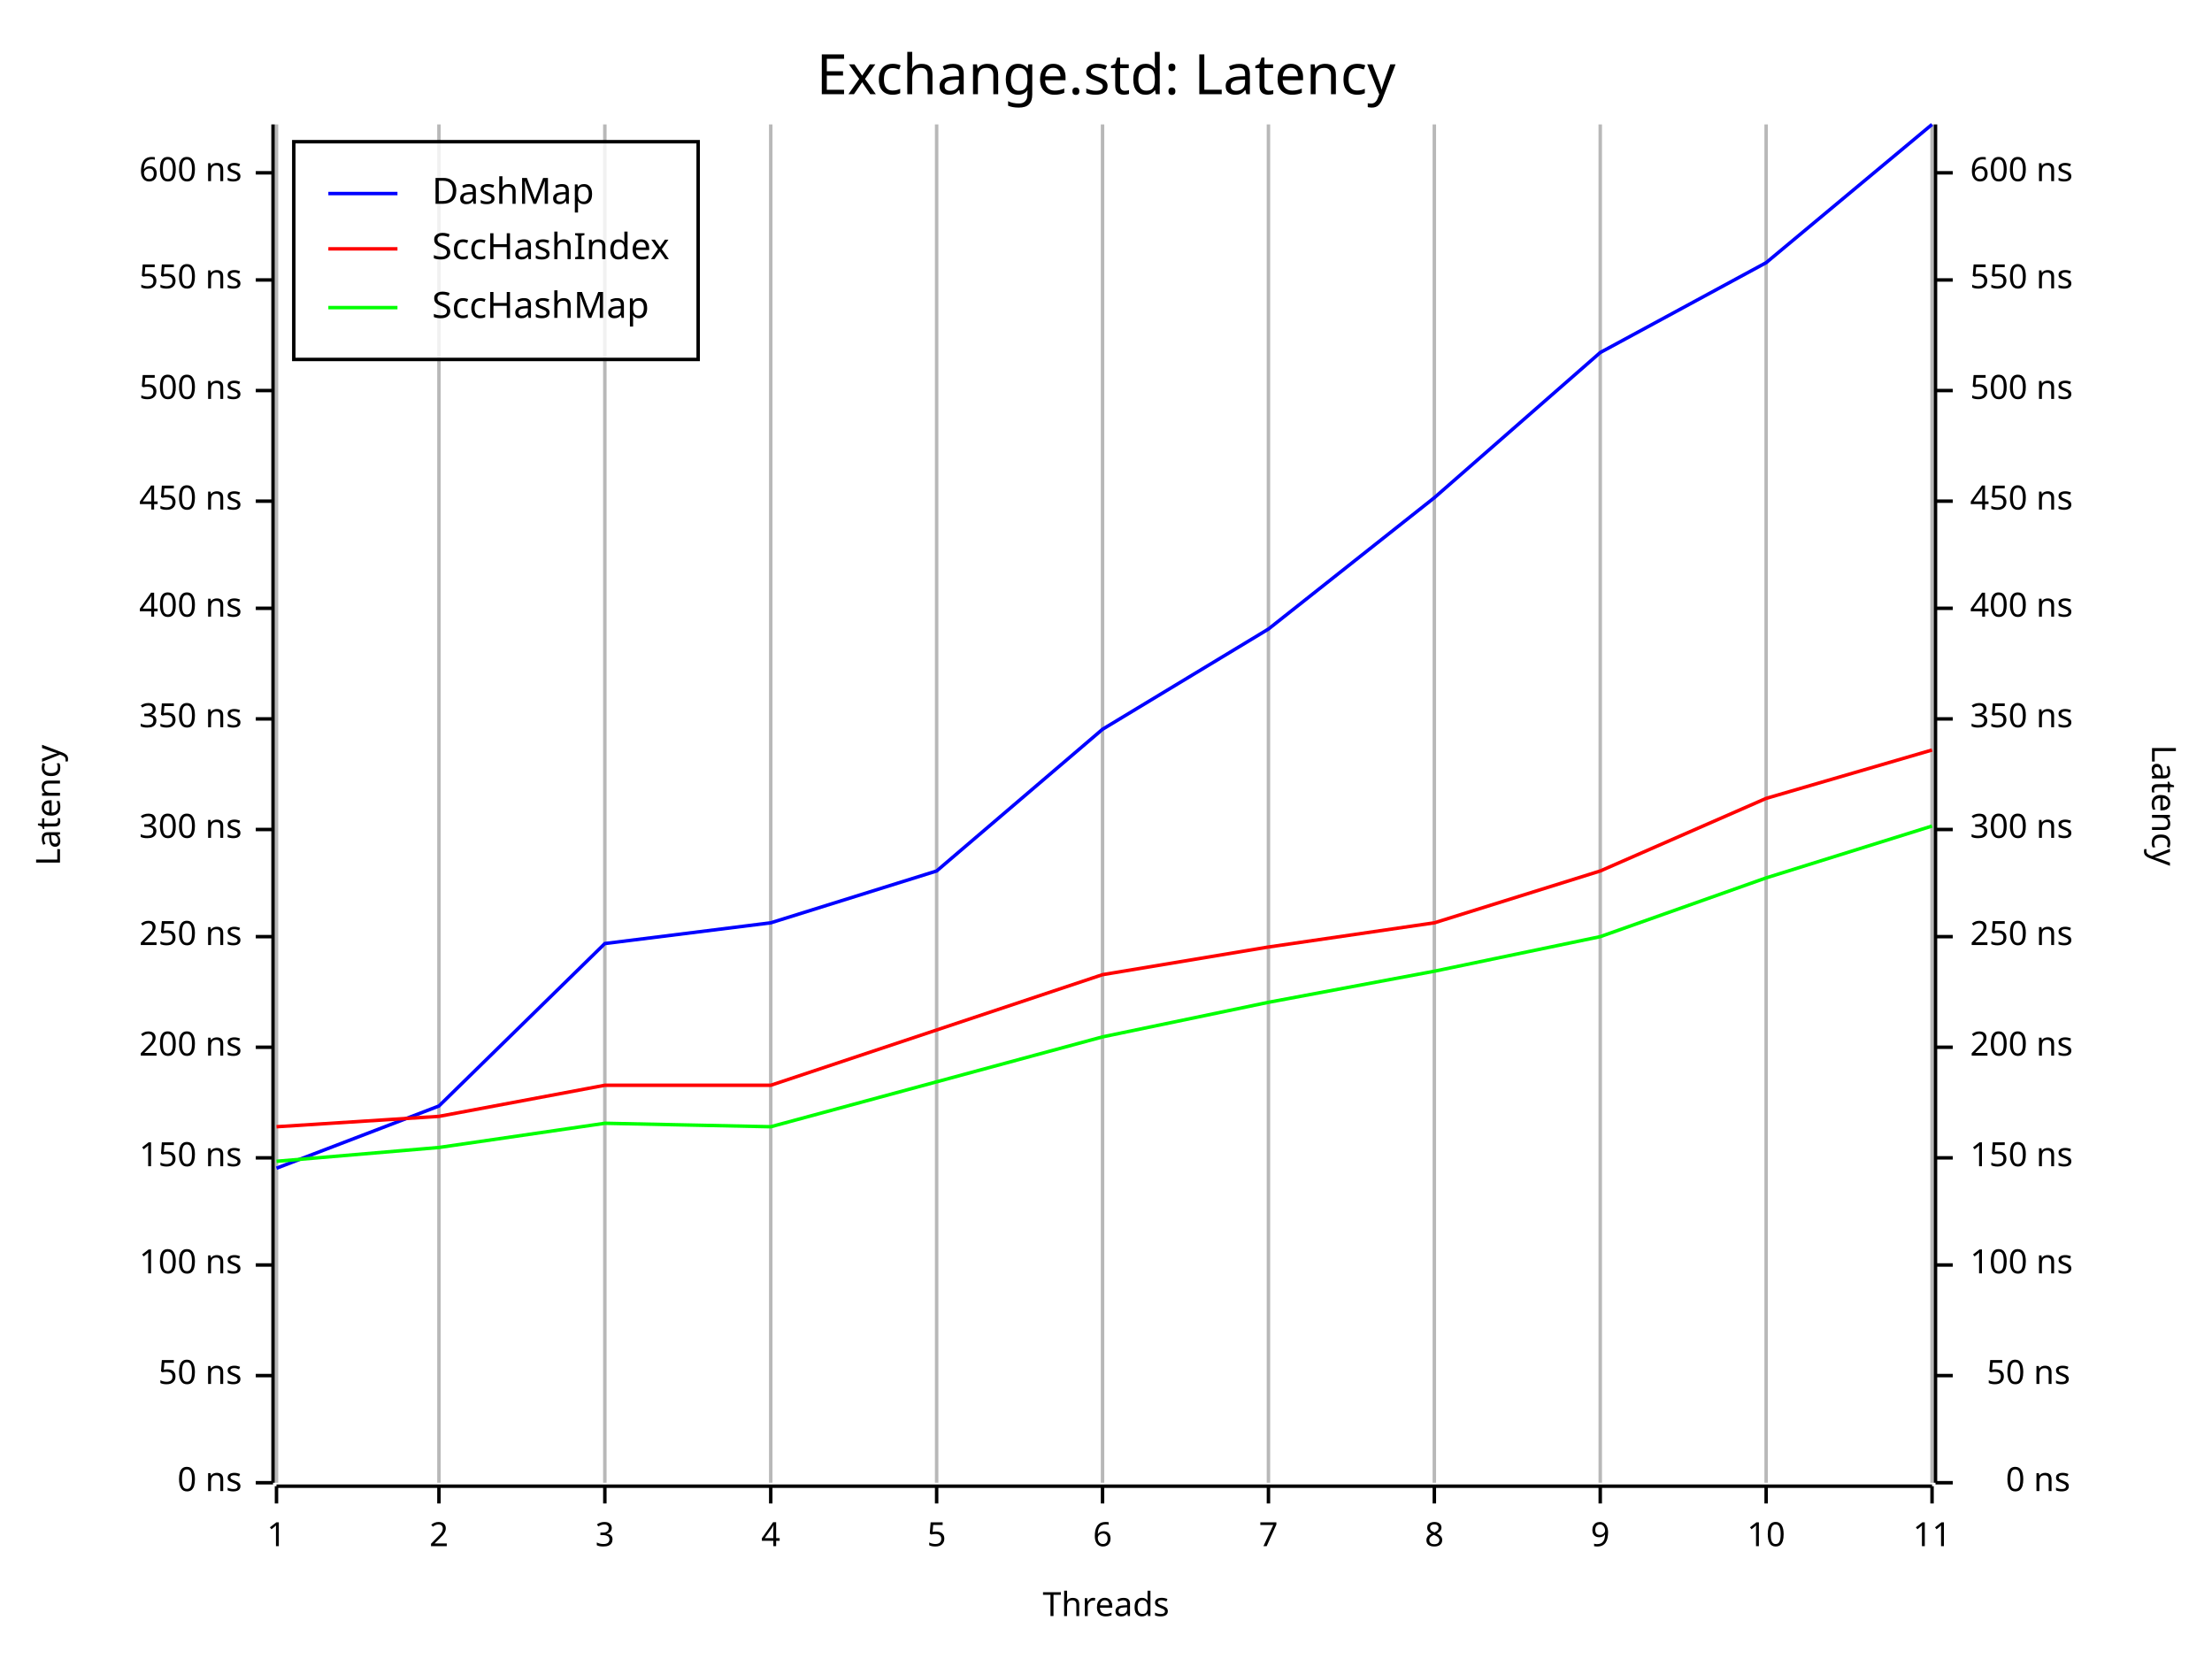
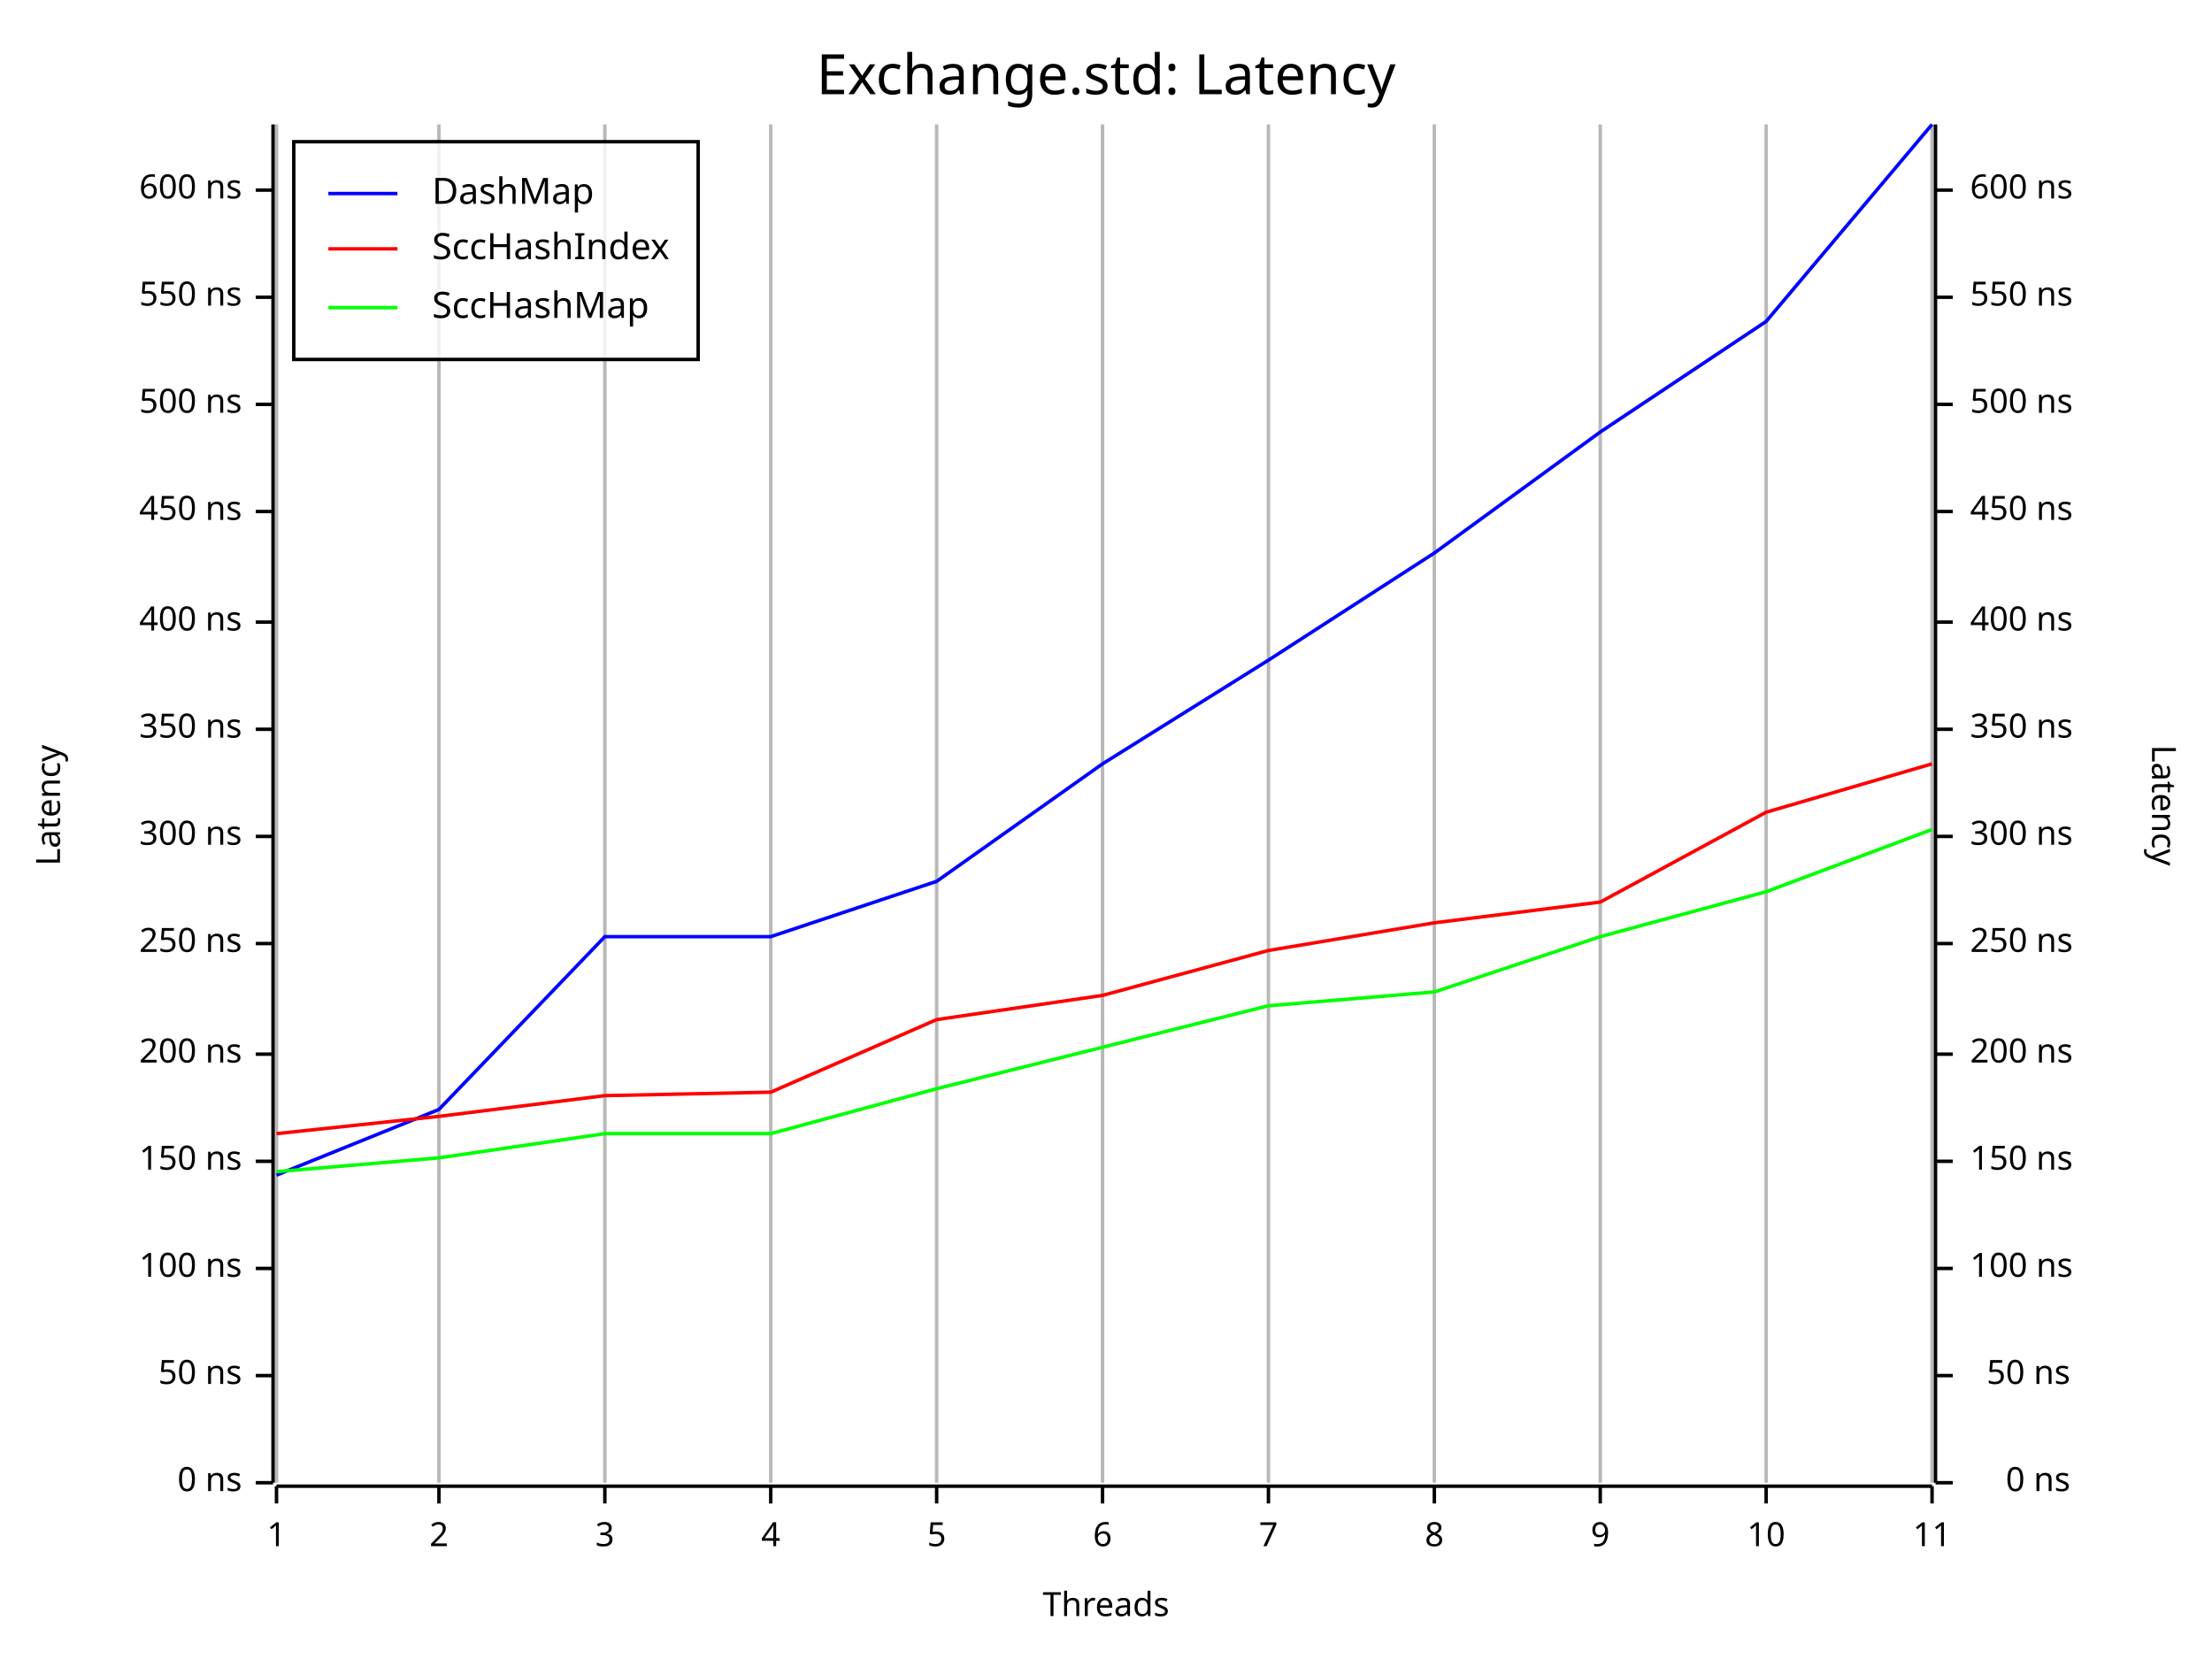
<svg xmlns="http://www.w3.org/2000/svg" width="640" height="480" viewBox="0 0 640 480">
  <rect x="0" y="0" width="640" height="480" opacity="1" fill="#FFFFFF" stroke="none" />
  <text x="320" y="15" dy="0.76em" text-anchor="middle" font-family="Fira Code" font-size="16.129" opacity="1" fill="#000000">
Exchange.std: Latency
</text>
  <line opacity="0.1" stroke="#000000" stroke-width="1" x1="80" y1="429" x2="80" y2="36" />
  <line opacity="0.1" stroke="#000000" stroke-width="1" x1="127" y1="429" x2="127" y2="36" />
  <line opacity="0.1" stroke="#000000" stroke-width="1" x1="175" y1="429" x2="175" y2="36" />
  <line opacity="0.1" stroke="#000000" stroke-width="1" x1="223" y1="429" x2="223" y2="36" />
  <line opacity="0.1" stroke="#000000" stroke-width="1" x1="271" y1="429" x2="271" y2="36" />
  <line opacity="0.1" stroke="#000000" stroke-width="1" x1="319" y1="429" x2="319" y2="36" />
  <line opacity="0.1" stroke="#000000" stroke-width="1" x1="367" y1="429" x2="367" y2="36" />
  <line opacity="0.1" stroke="#000000" stroke-width="1" x1="415" y1="429" x2="415" y2="36" />
  <line opacity="0.1" stroke="#000000" stroke-width="1" x1="463" y1="429" x2="463" y2="36" />
  <line opacity="0.1" stroke="#000000" stroke-width="1" x1="511" y1="429" x2="511" y2="36" />
  <line opacity="0.1" stroke="#000000" stroke-width="1" x1="559" y1="429" x2="559" y2="36" />
  <text x="10" y="233" dy="0.76em" text-anchor="middle" font-family="sans-serif" font-size="9.677" opacity="1" fill="#000000" transform="rotate(270, 10, 233)">
Latency
</text>
  <text x="320" y="470" dy="-0.5ex" text-anchor="middle" font-family="sans-serif" font-size="9.677" opacity="1" fill="#000000">
Threads
</text>
  <text x="630" y="233" dy="0.76em" text-anchor="middle" font-family="sans-serif" font-size="9.677" opacity="1" fill="#000000" transform="rotate(90, 630, 233)">
Latency
</text>
  <line opacity="0.2" stroke="#000000" stroke-width="1" x1="80" y1="429" x2="80" y2="36" />
  <line opacity="0.2" stroke="#000000" stroke-width="1" x1="127" y1="429" x2="127" y2="36" />
  <line opacity="0.2" stroke="#000000" stroke-width="1" x1="175" y1="429" x2="175" y2="36" />
  <line opacity="0.2" stroke="#000000" stroke-width="1" x1="223" y1="429" x2="223" y2="36" />
  <line opacity="0.2" stroke="#000000" stroke-width="1" x1="271" y1="429" x2="271" y2="36" />
  <line opacity="0.2" stroke="#000000" stroke-width="1" x1="319" y1="429" x2="319" y2="36" />
  <line opacity="0.2" stroke="#000000" stroke-width="1" x1="367" y1="429" x2="367" y2="36" />
  <line opacity="0.2" stroke="#000000" stroke-width="1" x1="415" y1="429" x2="415" y2="36" />
  <line opacity="0.2" stroke="#000000" stroke-width="1" x1="463" y1="429" x2="463" y2="36" />
  <line opacity="0.2" stroke="#000000" stroke-width="1" x1="511" y1="429" x2="511" y2="36" />
  <line opacity="0.2" stroke="#000000" stroke-width="1" x1="559" y1="429" x2="559" y2="36" />
  <polyline fill="none" opacity="1" stroke="#000000" stroke-width="1" points="79,36 79,429 " />
  <text x="70" y="429" dy="0.5ex" text-anchor="end" font-family="sans-serif" font-size="9.677" opacity="1" fill="#000000">
0 ns
</text>
  <polyline fill="none" opacity="1" stroke="#000000" stroke-width="1" points="74,429 79,429 " />
  <text x="70" y="398" dy="0.5ex" text-anchor="end" font-family="sans-serif" font-size="9.677" opacity="1" fill="#000000">
50 ns
</text>
  <polyline fill="none" opacity="1" stroke="#000000" stroke-width="1" points="74,398 79,398 " />
-   <text x="70" y="366" dy="0.5ex" text-anchor="end" font-family="sans-serif" font-size="9.677" opacity="1" fill="#000000">
+   <text x="70" y="367" dy="0.5ex" text-anchor="end" font-family="sans-serif" font-size="9.677" opacity="1" fill="#000000">
100 ns
</text>
-   <polyline fill="none" opacity="1" stroke="#000000" stroke-width="1" points="74,366 79,366 " />
-   <text x="70" y="335" dy="0.5ex" text-anchor="end" font-family="sans-serif" font-size="9.677" opacity="1" fill="#000000">
+   <polyline fill="none" opacity="1" stroke="#000000" stroke-width="1" points="74,367 79,367 " />
+   <text x="70" y="336" dy="0.5ex" text-anchor="end" font-family="sans-serif" font-size="9.677" opacity="1" fill="#000000">
150 ns
</text>
-   <polyline fill="none" opacity="1" stroke="#000000" stroke-width="1" points="74,335 79,335 " />
-   <text x="70" y="303" dy="0.5ex" text-anchor="end" font-family="sans-serif" font-size="9.677" opacity="1" fill="#000000">
+   <polyline fill="none" opacity="1" stroke="#000000" stroke-width="1" points="74,336 79,336 " />
+   <text x="70" y="305" dy="0.5ex" text-anchor="end" font-family="sans-serif" font-size="9.677" opacity="1" fill="#000000">
200 ns
</text>
-   <polyline fill="none" opacity="1" stroke="#000000" stroke-width="1" points="74,303 79,303 " />
-   <text x="70" y="271" dy="0.5ex" text-anchor="end" font-family="sans-serif" font-size="9.677" opacity="1" fill="#000000">
+   <polyline fill="none" opacity="1" stroke="#000000" stroke-width="1" points="74,305 79,305 " />
+   <text x="70" y="273" dy="0.5ex" text-anchor="end" font-family="sans-serif" font-size="9.677" opacity="1" fill="#000000">
250 ns
</text>
-   <polyline fill="none" opacity="1" stroke="#000000" stroke-width="1" points="74,271 79,271 " />
-   <text x="70" y="240" dy="0.5ex" text-anchor="end" font-family="sans-serif" font-size="9.677" opacity="1" fill="#000000">
+   <polyline fill="none" opacity="1" stroke="#000000" stroke-width="1" points="74,273 79,273 " />
+   <text x="70" y="242" dy="0.5ex" text-anchor="end" font-family="sans-serif" font-size="9.677" opacity="1" fill="#000000">
300 ns
</text>
-   <polyline fill="none" opacity="1" stroke="#000000" stroke-width="1" points="74,240 79,240 " />
-   <text x="70" y="208" dy="0.5ex" text-anchor="end" font-family="sans-serif" font-size="9.677" opacity="1" fill="#000000">
+   <polyline fill="none" opacity="1" stroke="#000000" stroke-width="1" points="74,242 79,242 " />
+   <text x="70" y="211" dy="0.5ex" text-anchor="end" font-family="sans-serif" font-size="9.677" opacity="1" fill="#000000">
350 ns
</text>
-   <polyline fill="none" opacity="1" stroke="#000000" stroke-width="1" points="74,208 79,208 " />
-   <text x="70" y="176" dy="0.5ex" text-anchor="end" font-family="sans-serif" font-size="9.677" opacity="1" fill="#000000">
+   <polyline fill="none" opacity="1" stroke="#000000" stroke-width="1" points="74,211 79,211 " />
+   <text x="70" y="180" dy="0.5ex" text-anchor="end" font-family="sans-serif" font-size="9.677" opacity="1" fill="#000000">
400 ns
</text>
-   <polyline fill="none" opacity="1" stroke="#000000" stroke-width="1" points="74,176 79,176 " />
-   <text x="70" y="145" dy="0.5ex" text-anchor="end" font-family="sans-serif" font-size="9.677" opacity="1" fill="#000000">
+   <polyline fill="none" opacity="1" stroke="#000000" stroke-width="1" points="74,180 79,180 " />
+   <text x="70" y="148" dy="0.5ex" text-anchor="end" font-family="sans-serif" font-size="9.677" opacity="1" fill="#000000">
450 ns
</text>
-   <polyline fill="none" opacity="1" stroke="#000000" stroke-width="1" points="74,145 79,145 " />
-   <text x="70" y="113" dy="0.5ex" text-anchor="end" font-family="sans-serif" font-size="9.677" opacity="1" fill="#000000">
+   <polyline fill="none" opacity="1" stroke="#000000" stroke-width="1" points="74,148 79,148 " />
+   <text x="70" y="117" dy="0.5ex" text-anchor="end" font-family="sans-serif" font-size="9.677" opacity="1" fill="#000000">
500 ns
</text>
-   <polyline fill="none" opacity="1" stroke="#000000" stroke-width="1" points="74,113 79,113 " />
-   <text x="70" y="81" dy="0.5ex" text-anchor="end" font-family="sans-serif" font-size="9.677" opacity="1" fill="#000000">
+   <polyline fill="none" opacity="1" stroke="#000000" stroke-width="1" points="74,117 79,117 " />
+   <text x="70" y="86" dy="0.5ex" text-anchor="end" font-family="sans-serif" font-size="9.677" opacity="1" fill="#000000">
550 ns
</text>
-   <polyline fill="none" opacity="1" stroke="#000000" stroke-width="1" points="74,81 79,81 " />
-   <text x="70" y="50" dy="0.5ex" text-anchor="end" font-family="sans-serif" font-size="9.677" opacity="1" fill="#000000">
+   <polyline fill="none" opacity="1" stroke="#000000" stroke-width="1" points="74,86 79,86 " />
+   <text x="70" y="55" dy="0.5ex" text-anchor="end" font-family="sans-serif" font-size="9.677" opacity="1" fill="#000000">
600 ns
</text>
-   <polyline fill="none" opacity="1" stroke="#000000" stroke-width="1" points="74,50 79,50 " />
+   <polyline fill="none" opacity="1" stroke="#000000" stroke-width="1" points="74,55 79,55 " />
  <polyline fill="none" opacity="1" stroke="#000000" stroke-width="1" points="80,430 559,430 " />
  <text x="80" y="440" dy="0.76em" text-anchor="middle" font-family="sans-serif" font-size="9.677" opacity="1" fill="#000000">
1
</text>
  <polyline fill="none" opacity="1" stroke="#000000" stroke-width="1" points="80,430 80,435 " />
  <text x="127" y="440" dy="0.76em" text-anchor="middle" font-family="sans-serif" font-size="9.677" opacity="1" fill="#000000">
2
</text>
  <polyline fill="none" opacity="1" stroke="#000000" stroke-width="1" points="127,430 127,435 " />
  <text x="175" y="440" dy="0.76em" text-anchor="middle" font-family="sans-serif" font-size="9.677" opacity="1" fill="#000000">
3
</text>
  <polyline fill="none" opacity="1" stroke="#000000" stroke-width="1" points="175,430 175,435 " />
  <text x="223" y="440" dy="0.76em" text-anchor="middle" font-family="sans-serif" font-size="9.677" opacity="1" fill="#000000">
4
</text>
  <polyline fill="none" opacity="1" stroke="#000000" stroke-width="1" points="223,430 223,435 " />
  <text x="271" y="440" dy="0.76em" text-anchor="middle" font-family="sans-serif" font-size="9.677" opacity="1" fill="#000000">
5
</text>
  <polyline fill="none" opacity="1" stroke="#000000" stroke-width="1" points="271,430 271,435 " />
  <text x="319" y="440" dy="0.76em" text-anchor="middle" font-family="sans-serif" font-size="9.677" opacity="1" fill="#000000">
6
</text>
  <polyline fill="none" opacity="1" stroke="#000000" stroke-width="1" points="319,430 319,435 " />
  <text x="367" y="440" dy="0.76em" text-anchor="middle" font-family="sans-serif" font-size="9.677" opacity="1" fill="#000000">
7
</text>
  <polyline fill="none" opacity="1" stroke="#000000" stroke-width="1" points="367,430 367,435 " />
  <text x="415" y="440" dy="0.76em" text-anchor="middle" font-family="sans-serif" font-size="9.677" opacity="1" fill="#000000">
8
</text>
  <polyline fill="none" opacity="1" stroke="#000000" stroke-width="1" points="415,430 415,435 " />
  <text x="463" y="440" dy="0.76em" text-anchor="middle" font-family="sans-serif" font-size="9.677" opacity="1" fill="#000000">
9
</text>
  <polyline fill="none" opacity="1" stroke="#000000" stroke-width="1" points="463,430 463,435 " />
  <text x="511" y="440" dy="0.76em" text-anchor="middle" font-family="sans-serif" font-size="9.677" opacity="1" fill="#000000">
10
</text>
  <polyline fill="none" opacity="1" stroke="#000000" stroke-width="1" points="511,430 511,435 " />
  <text x="559" y="440" dy="0.76em" text-anchor="middle" font-family="sans-serif" font-size="9.677" opacity="1" fill="#000000">
11
</text>
  <polyline fill="none" opacity="1" stroke="#000000" stroke-width="1" points="559,430 559,435 " />
  <polyline fill="none" opacity="1" stroke="#000000" stroke-width="1" points="560,36 560,429 " />
  <text x="599" y="429" dy="0.5ex" text-anchor="end" font-family="sans-serif" font-size="9.677" opacity="1" fill="#000000">
0 ns
</text>
  <polyline fill="none" opacity="1" stroke="#000000" stroke-width="1" points="560,429 565,429 " />
  <text x="599" y="398" dy="0.5ex" text-anchor="end" font-family="sans-serif" font-size="9.677" opacity="1" fill="#000000">
50 ns
</text>
  <polyline fill="none" opacity="1" stroke="#000000" stroke-width="1" points="560,398 565,398 " />
-   <text x="570" y="366" dy="0.5ex" text-anchor="start" font-family="sans-serif" font-size="9.677" opacity="1" fill="#000000">
+   <text x="570" y="367" dy="0.5ex" text-anchor="start" font-family="sans-serif" font-size="9.677" opacity="1" fill="#000000">
100 ns
</text>
-   <polyline fill="none" opacity="1" stroke="#000000" stroke-width="1" points="560,366 565,366 " />
-   <text x="570" y="335" dy="0.5ex" text-anchor="start" font-family="sans-serif" font-size="9.677" opacity="1" fill="#000000">
+   <polyline fill="none" opacity="1" stroke="#000000" stroke-width="1" points="560,367 565,367 " />
+   <text x="570" y="336" dy="0.5ex" text-anchor="start" font-family="sans-serif" font-size="9.677" opacity="1" fill="#000000">
150 ns
</text>
-   <polyline fill="none" opacity="1" stroke="#000000" stroke-width="1" points="560,335 565,335 " />
-   <text x="570" y="303" dy="0.5ex" text-anchor="start" font-family="sans-serif" font-size="9.677" opacity="1" fill="#000000">
+   <polyline fill="none" opacity="1" stroke="#000000" stroke-width="1" points="560,336 565,336 " />
+   <text x="570" y="305" dy="0.5ex" text-anchor="start" font-family="sans-serif" font-size="9.677" opacity="1" fill="#000000">
200 ns
</text>
-   <polyline fill="none" opacity="1" stroke="#000000" stroke-width="1" points="560,303 565,303 " />
-   <text x="570" y="271" dy="0.5ex" text-anchor="start" font-family="sans-serif" font-size="9.677" opacity="1" fill="#000000">
+   <polyline fill="none" opacity="1" stroke="#000000" stroke-width="1" points="560,305 565,305 " />
+   <text x="570" y="273" dy="0.5ex" text-anchor="start" font-family="sans-serif" font-size="9.677" opacity="1" fill="#000000">
250 ns
</text>
-   <polyline fill="none" opacity="1" stroke="#000000" stroke-width="1" points="560,271 565,271 " />
-   <text x="570" y="240" dy="0.5ex" text-anchor="start" font-family="sans-serif" font-size="9.677" opacity="1" fill="#000000">
+   <polyline fill="none" opacity="1" stroke="#000000" stroke-width="1" points="560,273 565,273 " />
+   <text x="570" y="242" dy="0.5ex" text-anchor="start" font-family="sans-serif" font-size="9.677" opacity="1" fill="#000000">
300 ns
</text>
-   <polyline fill="none" opacity="1" stroke="#000000" stroke-width="1" points="560,240 565,240 " />
-   <text x="570" y="208" dy="0.5ex" text-anchor="start" font-family="sans-serif" font-size="9.677" opacity="1" fill="#000000">
+   <polyline fill="none" opacity="1" stroke="#000000" stroke-width="1" points="560,242 565,242 " />
+   <text x="570" y="211" dy="0.5ex" text-anchor="start" font-family="sans-serif" font-size="9.677" opacity="1" fill="#000000">
350 ns
</text>
-   <polyline fill="none" opacity="1" stroke="#000000" stroke-width="1" points="560,208 565,208 " />
-   <text x="570" y="176" dy="0.5ex" text-anchor="start" font-family="sans-serif" font-size="9.677" opacity="1" fill="#000000">
+   <polyline fill="none" opacity="1" stroke="#000000" stroke-width="1" points="560,211 565,211 " />
+   <text x="570" y="180" dy="0.5ex" text-anchor="start" font-family="sans-serif" font-size="9.677" opacity="1" fill="#000000">
400 ns
</text>
-   <polyline fill="none" opacity="1" stroke="#000000" stroke-width="1" points="560,176 565,176 " />
-   <text x="570" y="145" dy="0.5ex" text-anchor="start" font-family="sans-serif" font-size="9.677" opacity="1" fill="#000000">
+   <polyline fill="none" opacity="1" stroke="#000000" stroke-width="1" points="560,180 565,180 " />
+   <text x="570" y="148" dy="0.5ex" text-anchor="start" font-family="sans-serif" font-size="9.677" opacity="1" fill="#000000">
450 ns
</text>
-   <polyline fill="none" opacity="1" stroke="#000000" stroke-width="1" points="560,145 565,145 " />
-   <text x="570" y="113" dy="0.5ex" text-anchor="start" font-family="sans-serif" font-size="9.677" opacity="1" fill="#000000">
+   <polyline fill="none" opacity="1" stroke="#000000" stroke-width="1" points="560,148 565,148 " />
+   <text x="570" y="117" dy="0.5ex" text-anchor="start" font-family="sans-serif" font-size="9.677" opacity="1" fill="#000000">
500 ns
</text>
-   <polyline fill="none" opacity="1" stroke="#000000" stroke-width="1" points="560,113 565,113 " />
-   <text x="570" y="81" dy="0.5ex" text-anchor="start" font-family="sans-serif" font-size="9.677" opacity="1" fill="#000000">
+   <polyline fill="none" opacity="1" stroke="#000000" stroke-width="1" points="560,117 565,117 " />
+   <text x="570" y="86" dy="0.5ex" text-anchor="start" font-family="sans-serif" font-size="9.677" opacity="1" fill="#000000">
550 ns
</text>
-   <polyline fill="none" opacity="1" stroke="#000000" stroke-width="1" points="560,81 565,81 " />
-   <text x="570" y="50" dy="0.5ex" text-anchor="start" font-family="sans-serif" font-size="9.677" opacity="1" fill="#000000">
+   <polyline fill="none" opacity="1" stroke="#000000" stroke-width="1" points="560,86 565,86 " />
+   <text x="570" y="55" dy="0.5ex" text-anchor="start" font-family="sans-serif" font-size="9.677" opacity="1" fill="#000000">
600 ns
</text>
-   <polyline fill="none" opacity="1" stroke="#000000" stroke-width="1" points="560,50 565,50 " />
-   <polyline fill="none" opacity="1" stroke="#0000FF" stroke-width="1" points="80,338 127,320 175,273 223,267 271,252 319,211 367,182 415,144 463,102 511,76 559,36 " />
-   <polyline fill="none" opacity="1" stroke="#FF0000" stroke-width="1" points="80,326 127,323 175,314 223,314 271,298 319,282 367,274 415,267 463,252 511,231 559,217 " />
-   <polyline fill="none" opacity="1" stroke="#00FF00" stroke-width="1" points="80,336 127,332 175,325 223,326 271,313 319,300 367,290 415,281 463,271 511,254 559,239 " />
+   <polyline fill="none" opacity="1" stroke="#000000" stroke-width="1" points="560,55 565,55 " />
+   <polyline fill="none" opacity="1" stroke="#0000FF" stroke-width="1" points="80,340 127,321 175,271 223,271 271,255 319,221 367,191 415,160 463,125 511,93 559,36 " />
+   <polyline fill="none" opacity="1" stroke="#FF0000" stroke-width="1" points="80,328 127,323 175,317 223,316 271,295 319,288 367,275 415,267 463,261 511,235 559,221 " />
+   <polyline fill="none" opacity="1" stroke="#00FF00" stroke-width="1" points="80,339 127,335 175,328 223,328 271,315 319,303 367,291 415,287 463,271 511,258 559,240 " />
  <rect x="85" y="41" width="117" height="63" opacity="0.8" fill="#FFFFFF" stroke="none" />
  <rect x="85" y="41" width="117" height="63" opacity="1" fill="none" stroke="#000000" />
  <text x="125" y="51" dy="0.76em" text-anchor="start" font-family="Fira Code" font-size="10.484" opacity="1" fill="#000000">
DashMap
</text>
  <text x="125" y="67" dy="0.76em" text-anchor="start" font-family="Fira Code" font-size="10.484" opacity="1" fill="#000000">
SccHashIndex
</text>
  <text x="125" y="84" dy="0.76em" text-anchor="start" font-family="Fira Code" font-size="10.484" opacity="1" fill="#000000">
SccHashMap
</text>
  <polyline fill="none" opacity="1" stroke="#0000FF" stroke-width="1" points="95,56 115,56 " />
  <polyline fill="none" opacity="1" stroke="#FF0000" stroke-width="1" points="95,72 115,72 " />
  <polyline fill="none" opacity="1" stroke="#00FF00" stroke-width="1" points="95,89 115,89 " />
</svg>
